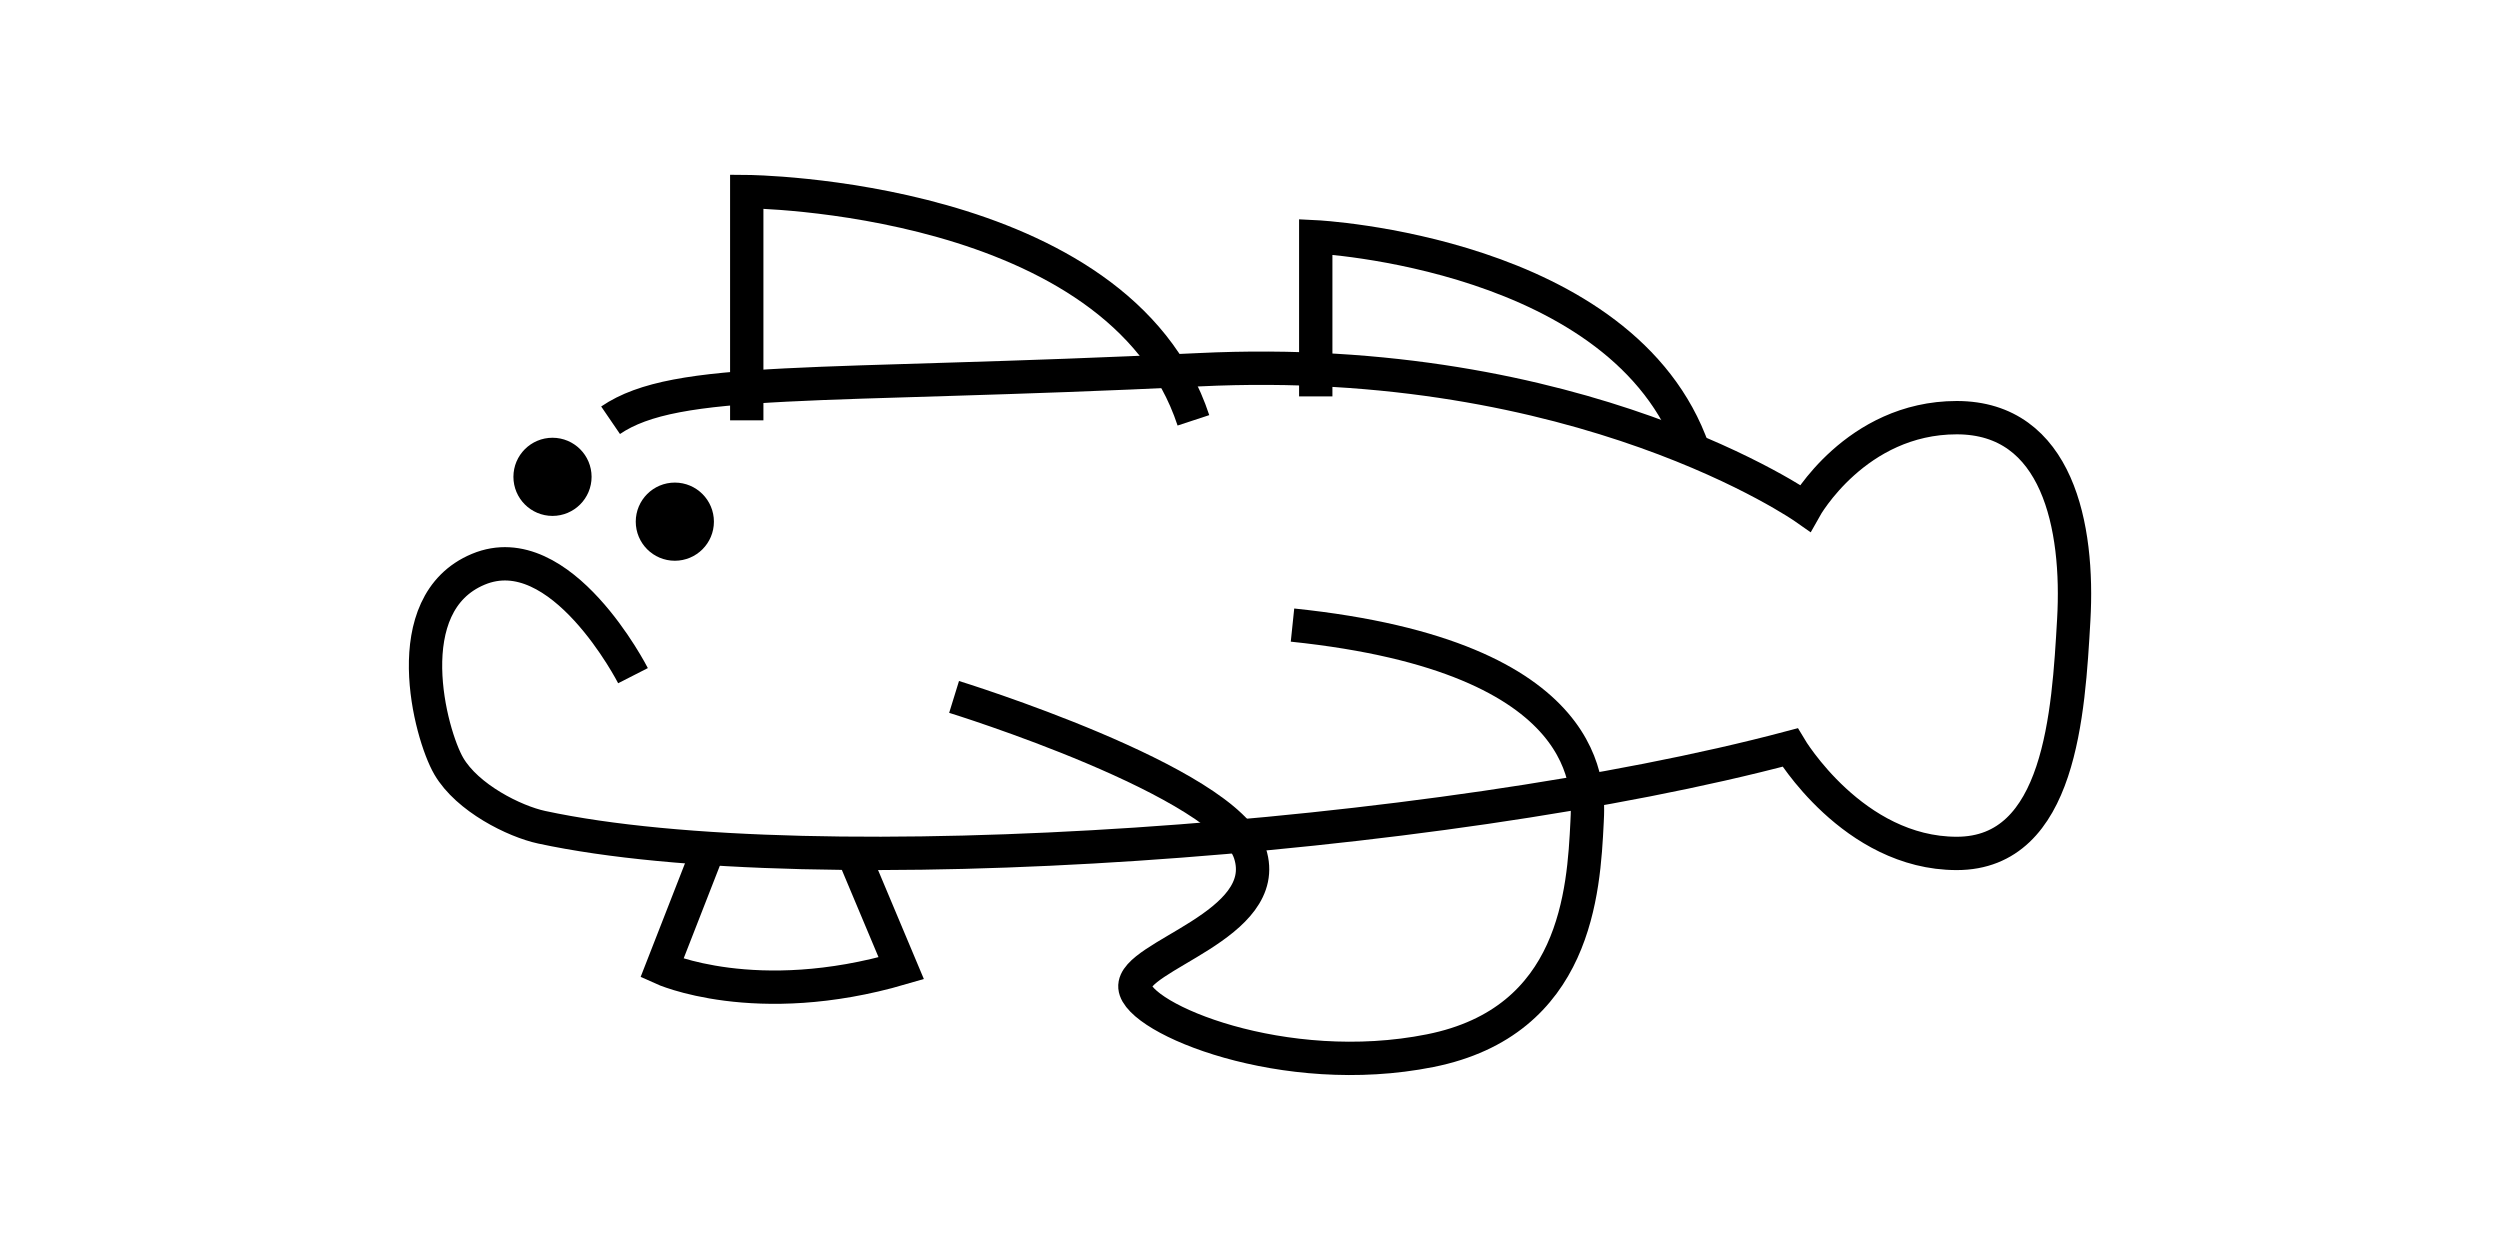
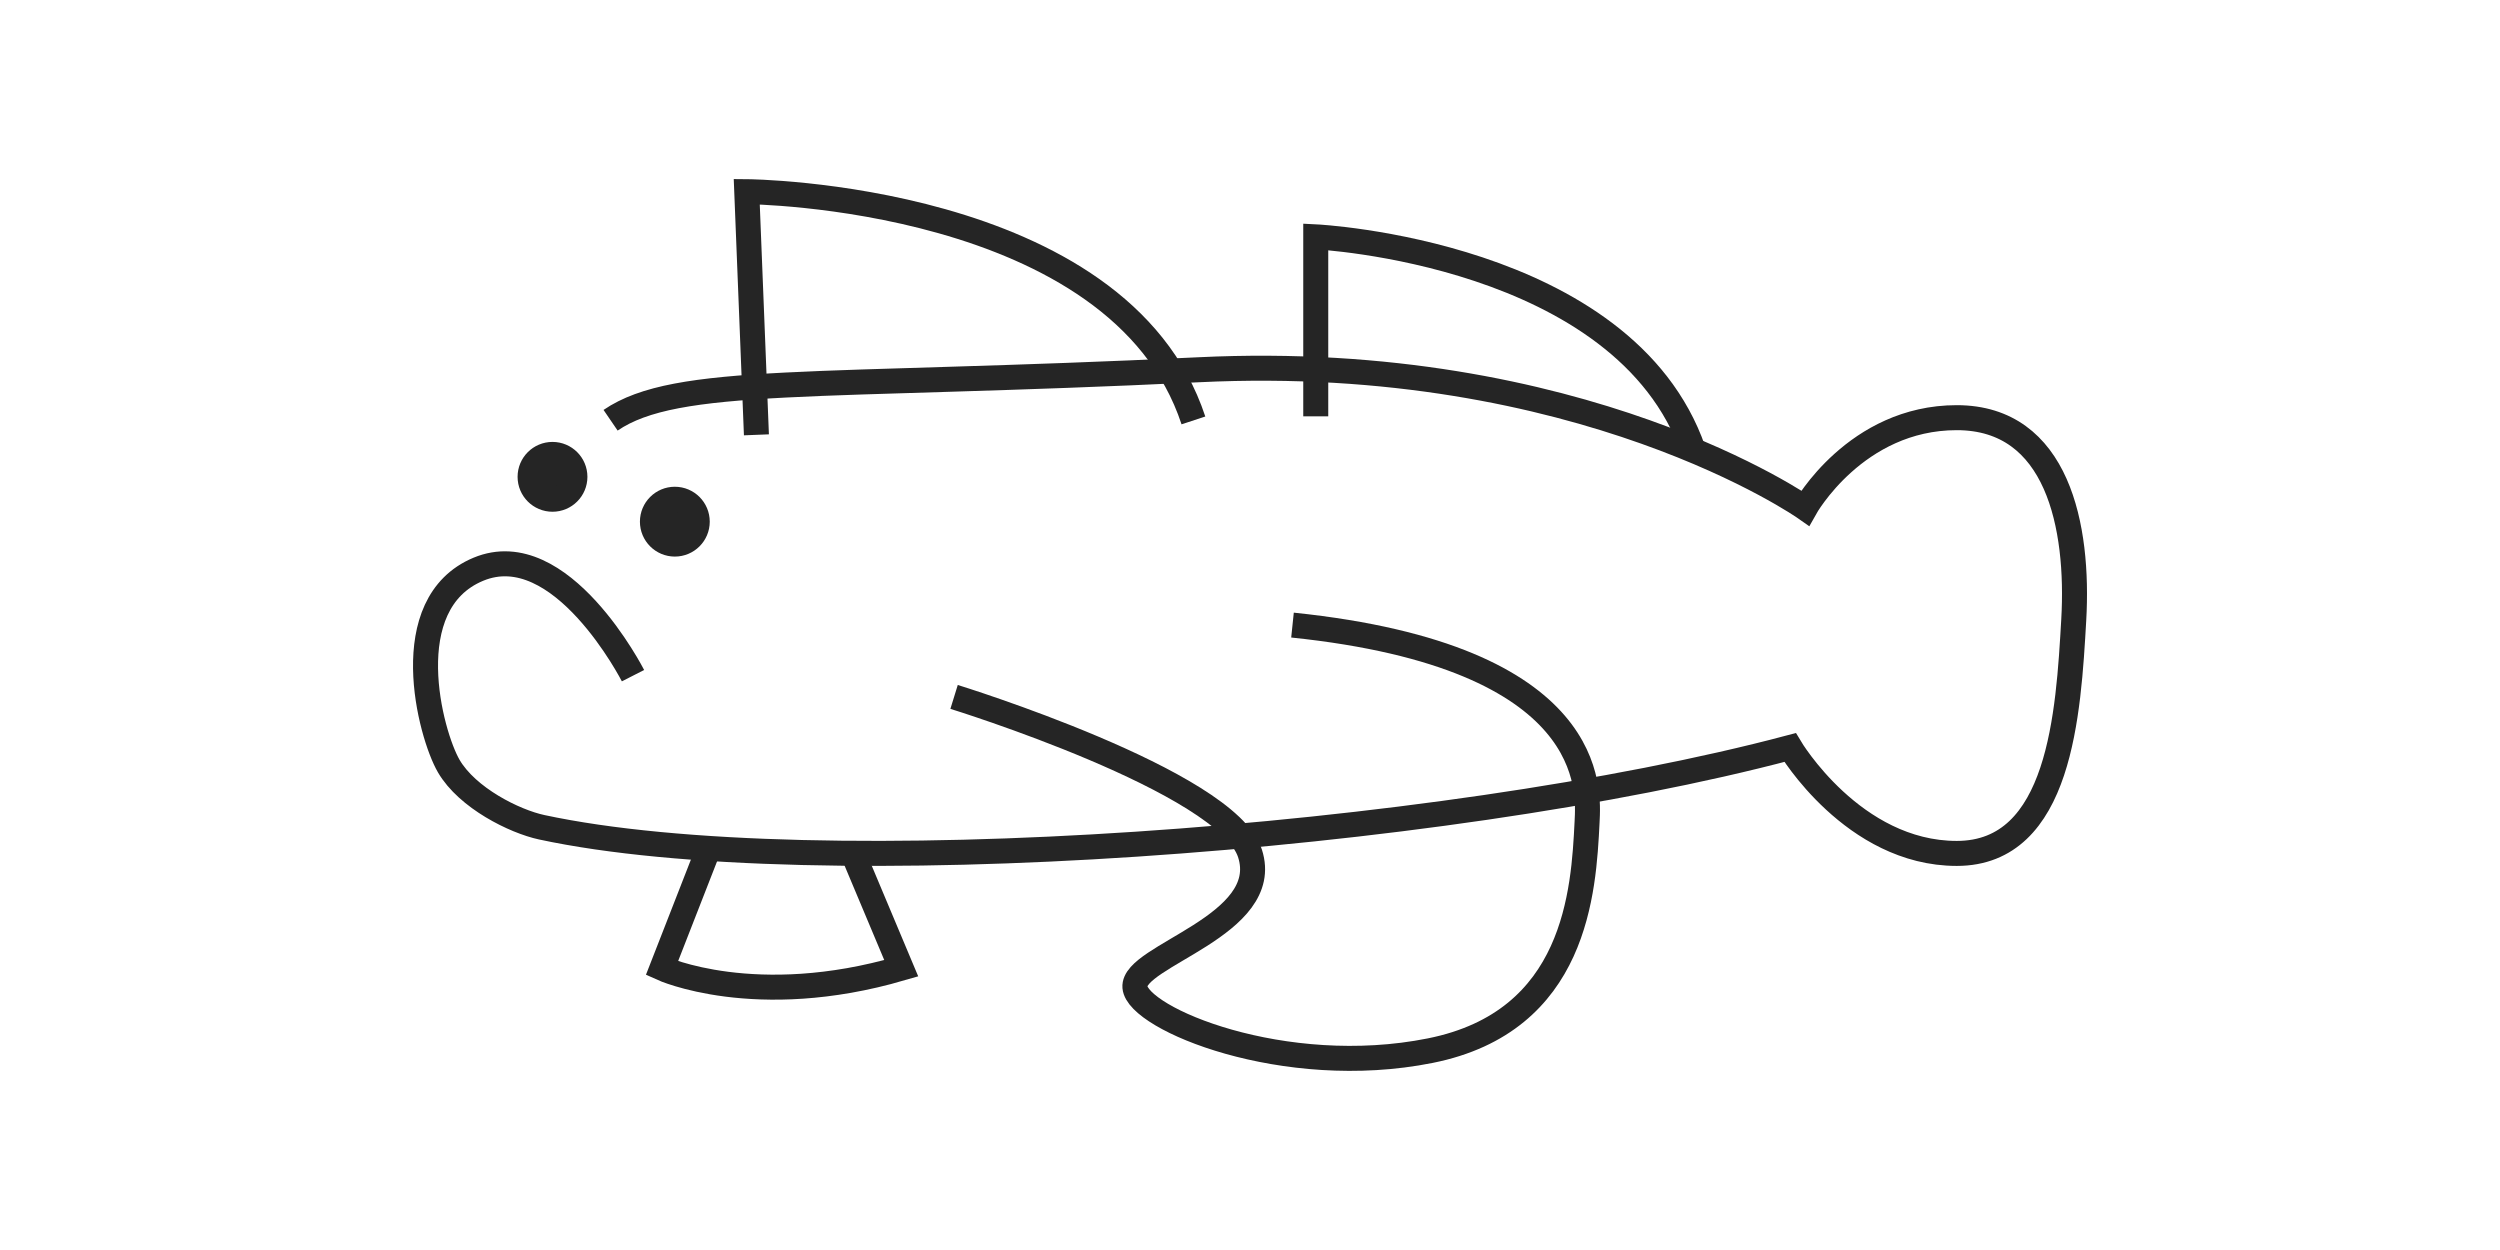
<svg xmlns="http://www.w3.org/2000/svg" id="Layer_1" viewBox="0 0 300 150">
  <defs>
-     <style>.cls-1{fill:none;}.cls-1,.cls-2{stroke:#000;stroke-miterlimit:10;stroke-width:4px;}</style>
+     <style>.cls-1{fill:#252525;}.cls-1,.cls-2{stroke:#252525;stroke-miterlimit:10;stroke-width:3px;}.cls-2{fill:none;}</style>
  </defs>
-   <circle class="cls-2" cx="80.98" cy="62.6" r="2.69" />
-   <circle class="cls-2" cx="66.3" cy="57.22" r="2.69" />
-   <path class="cls-1" d="m75.96,81.08s-8.63-16.91-18.56-12.77-5.78,19.79-3.55,23.62c2.23,3.83,7.89,6.64,11.15,7.34,32.59,7.01,107.75,1.6,149.81-9.57,0,0,7.55,12.71,20,12.71s13.4-16.86,14.04-28.03c.64-11.17-1.91-24.26-14.04-24.26s-18.19,10.85-18.19,10.85c0,0-26.81-18.83-72.77-16.6-45.96,2.23-62.64.64-70.58,6.06" />
-   <path class="cls-1" d="m89.61,50.44v-27.45s44.67.32,53.6,27.45" />
-   <path class="cls-1" d="m157.89,47.57v-19.15s37.03,1.82,45.32,25.64" />
-   <path class="cls-1" d="m84.81,102.41l-5.38,13.78s11.21,5.11,28.72,0l-5.79-13.78" />
-   <path class="cls-1" d="m114.49,83.63s32.73,10.11,35.51,18.78c2.79,8.67-14.13,12.25-13.81,16.05.32,3.79,17.88,11.13,35.43,7.62s18.42-19.14,18.83-27.45c.18-3.73,1.44-19.79-35.35-23.62" />
+   <circle class="cls-1" cx="80.98" cy="62.6" r="2.69" />
+   <circle class="cls-1" cx="66.3" cy="57.22" r="2.69" />
+   <path class="cls-2" d="m75.96,81.08s-8.63-16.91-18.56-12.77-5.78,19.79-3.55,23.62c2.23,3.83,7.89,6.64,11.15,7.34,32.59,7.01,107.75,1.6,149.81-9.57,0,0,7.55,12.71,20,12.71s13.4-16.86,14.04-28.03c.64-11.17-1.91-24.26-14.04-24.26s-18.19,10.85-18.19,10.85c0,0-26.81-18.83-72.77-16.6-45.96,2.23-62.64.64-70.58,6.06" />
+   <path class="cls-2" d="m90.77,52.18l-1.16-29.18s44.67.32,53.6,27.45" />
+   <path class="cls-2" d="m157.89,49.96v-21.54s37.03,1.82,45.32,25.64" />
+   <path class="cls-2" d="m84.81,102.41l-5.38,13.78s11.21,5.11,28.72,0l-5.79-13.78" />
+   <path class="cls-2" d="m114.49,83.63s32.73,10.11,35.51,18.78c2.79,8.67-14.13,12.25-13.81,16.05.32,3.79,17.88,11.13,35.43,7.62s18.42-19.14,18.83-27.45c.18-3.73,1.44-19.79-35.35-23.62" />
</svg>
